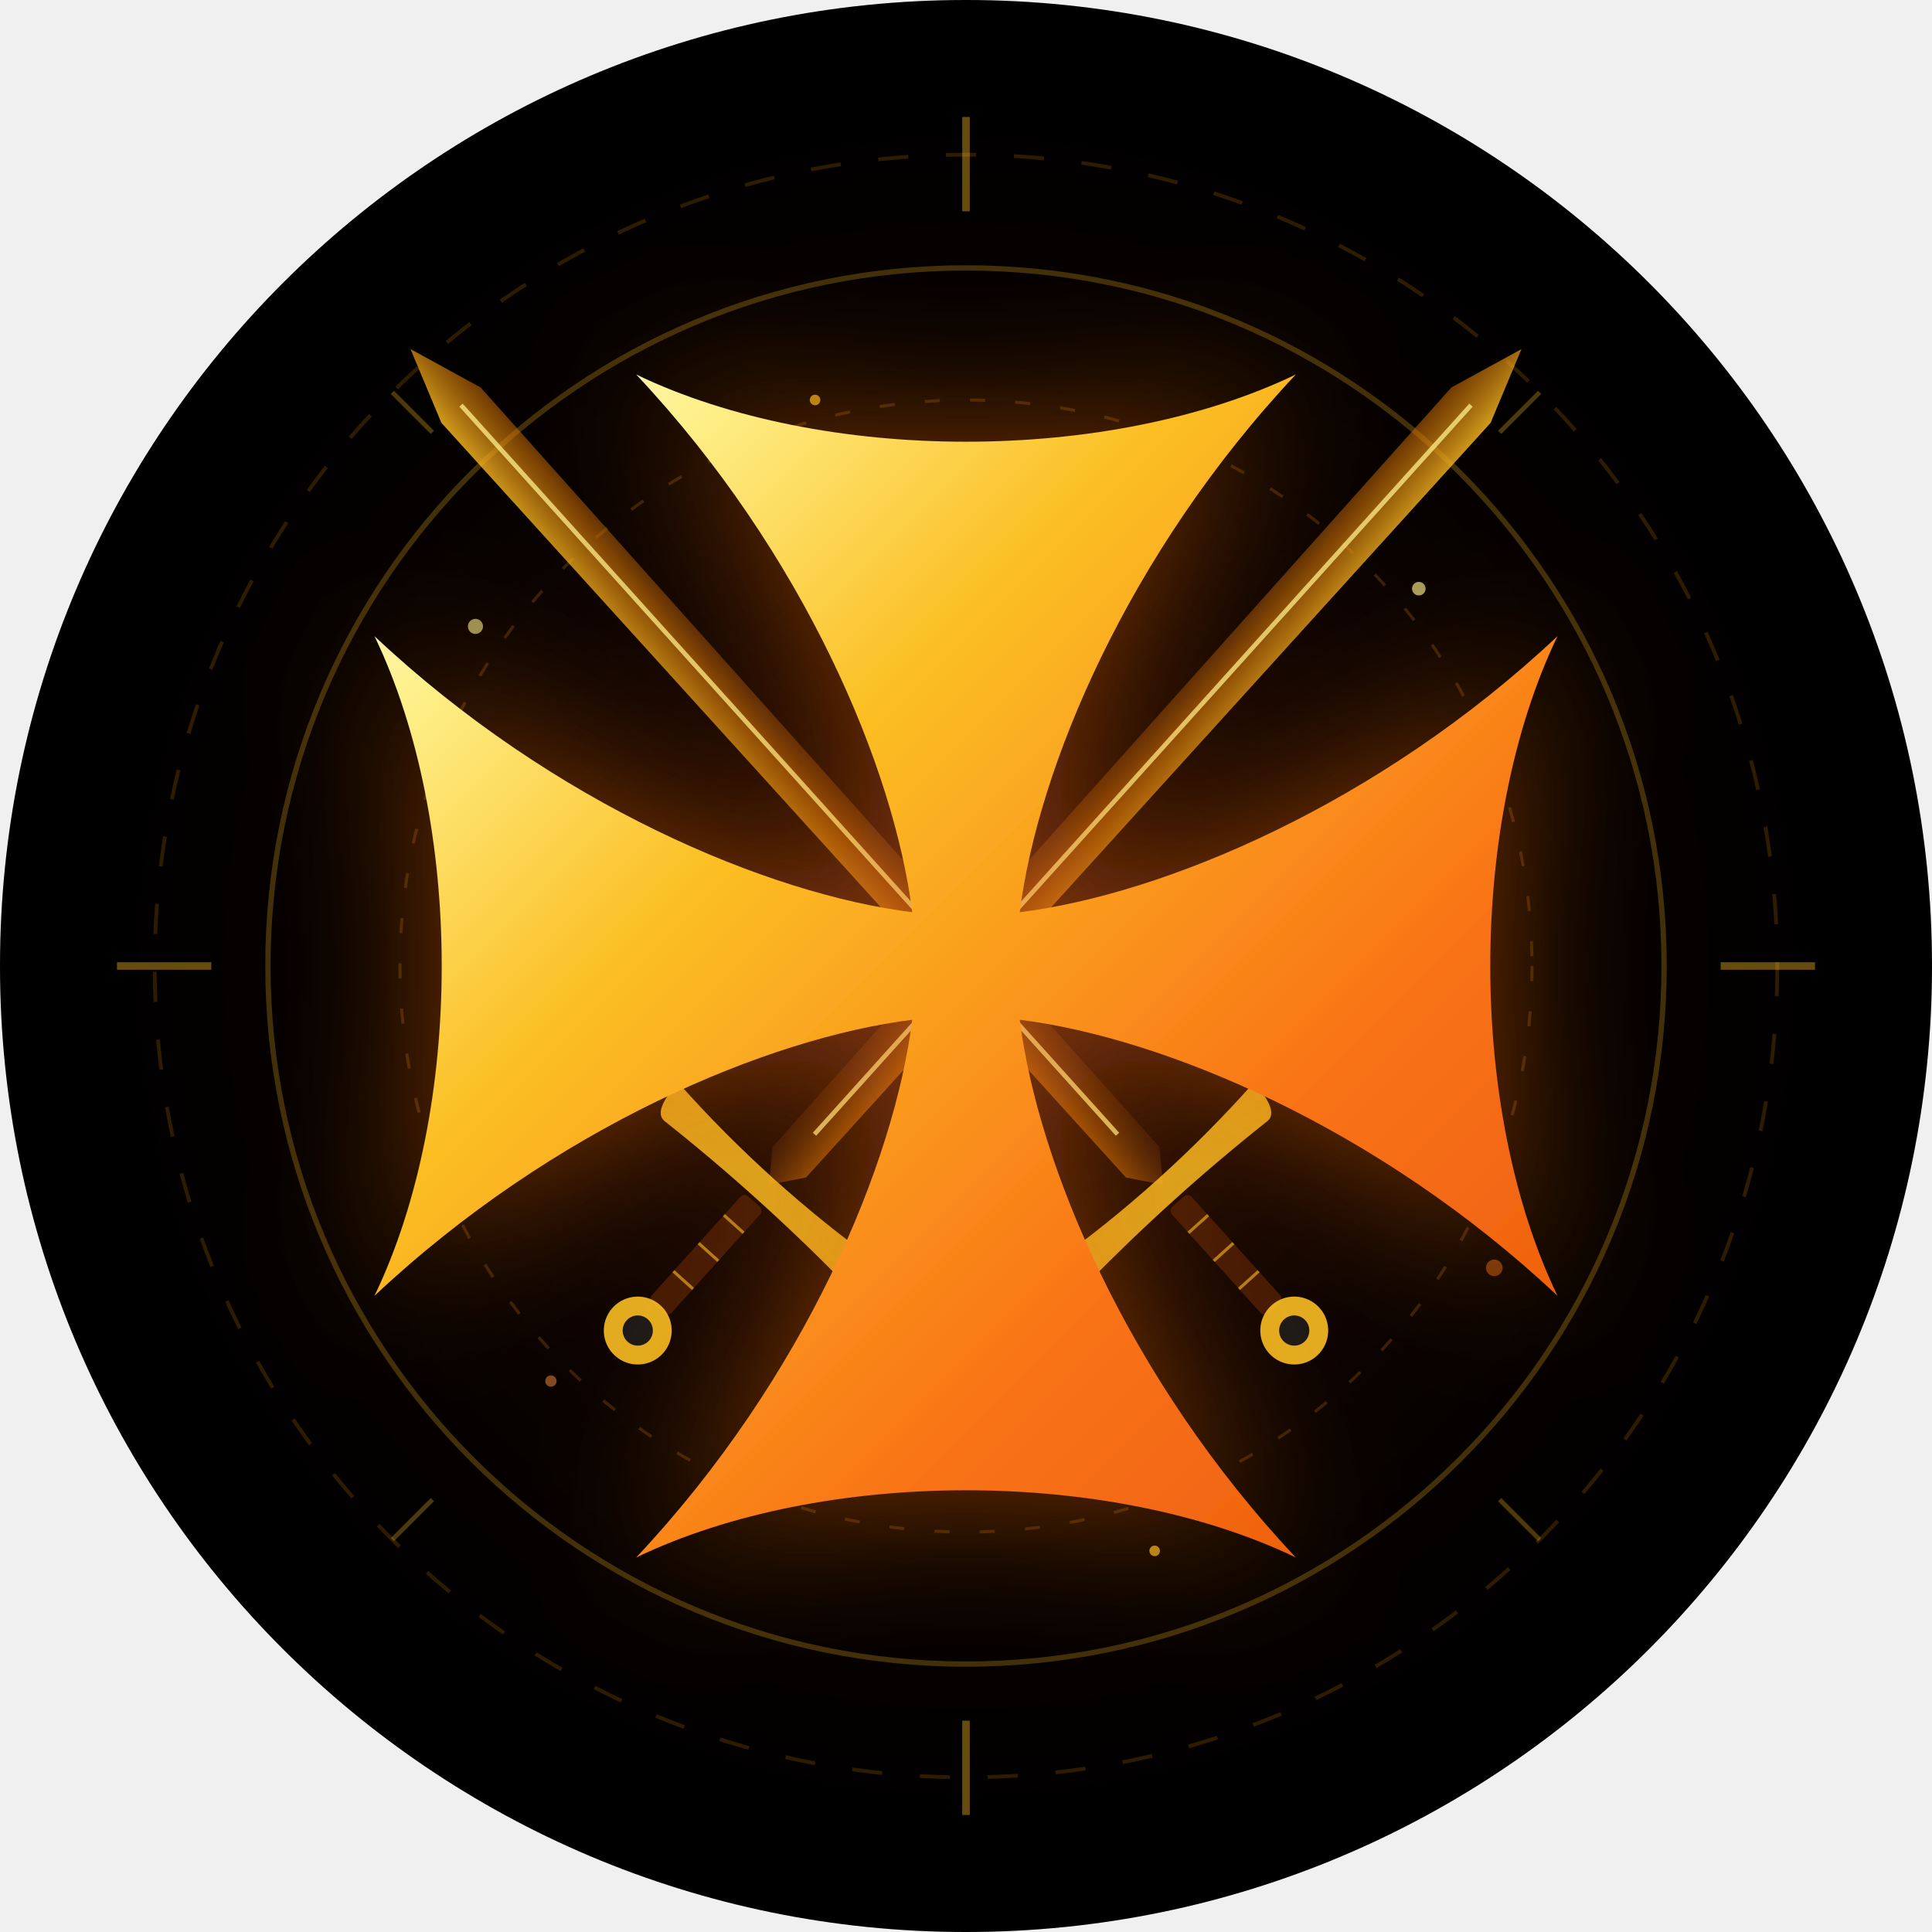
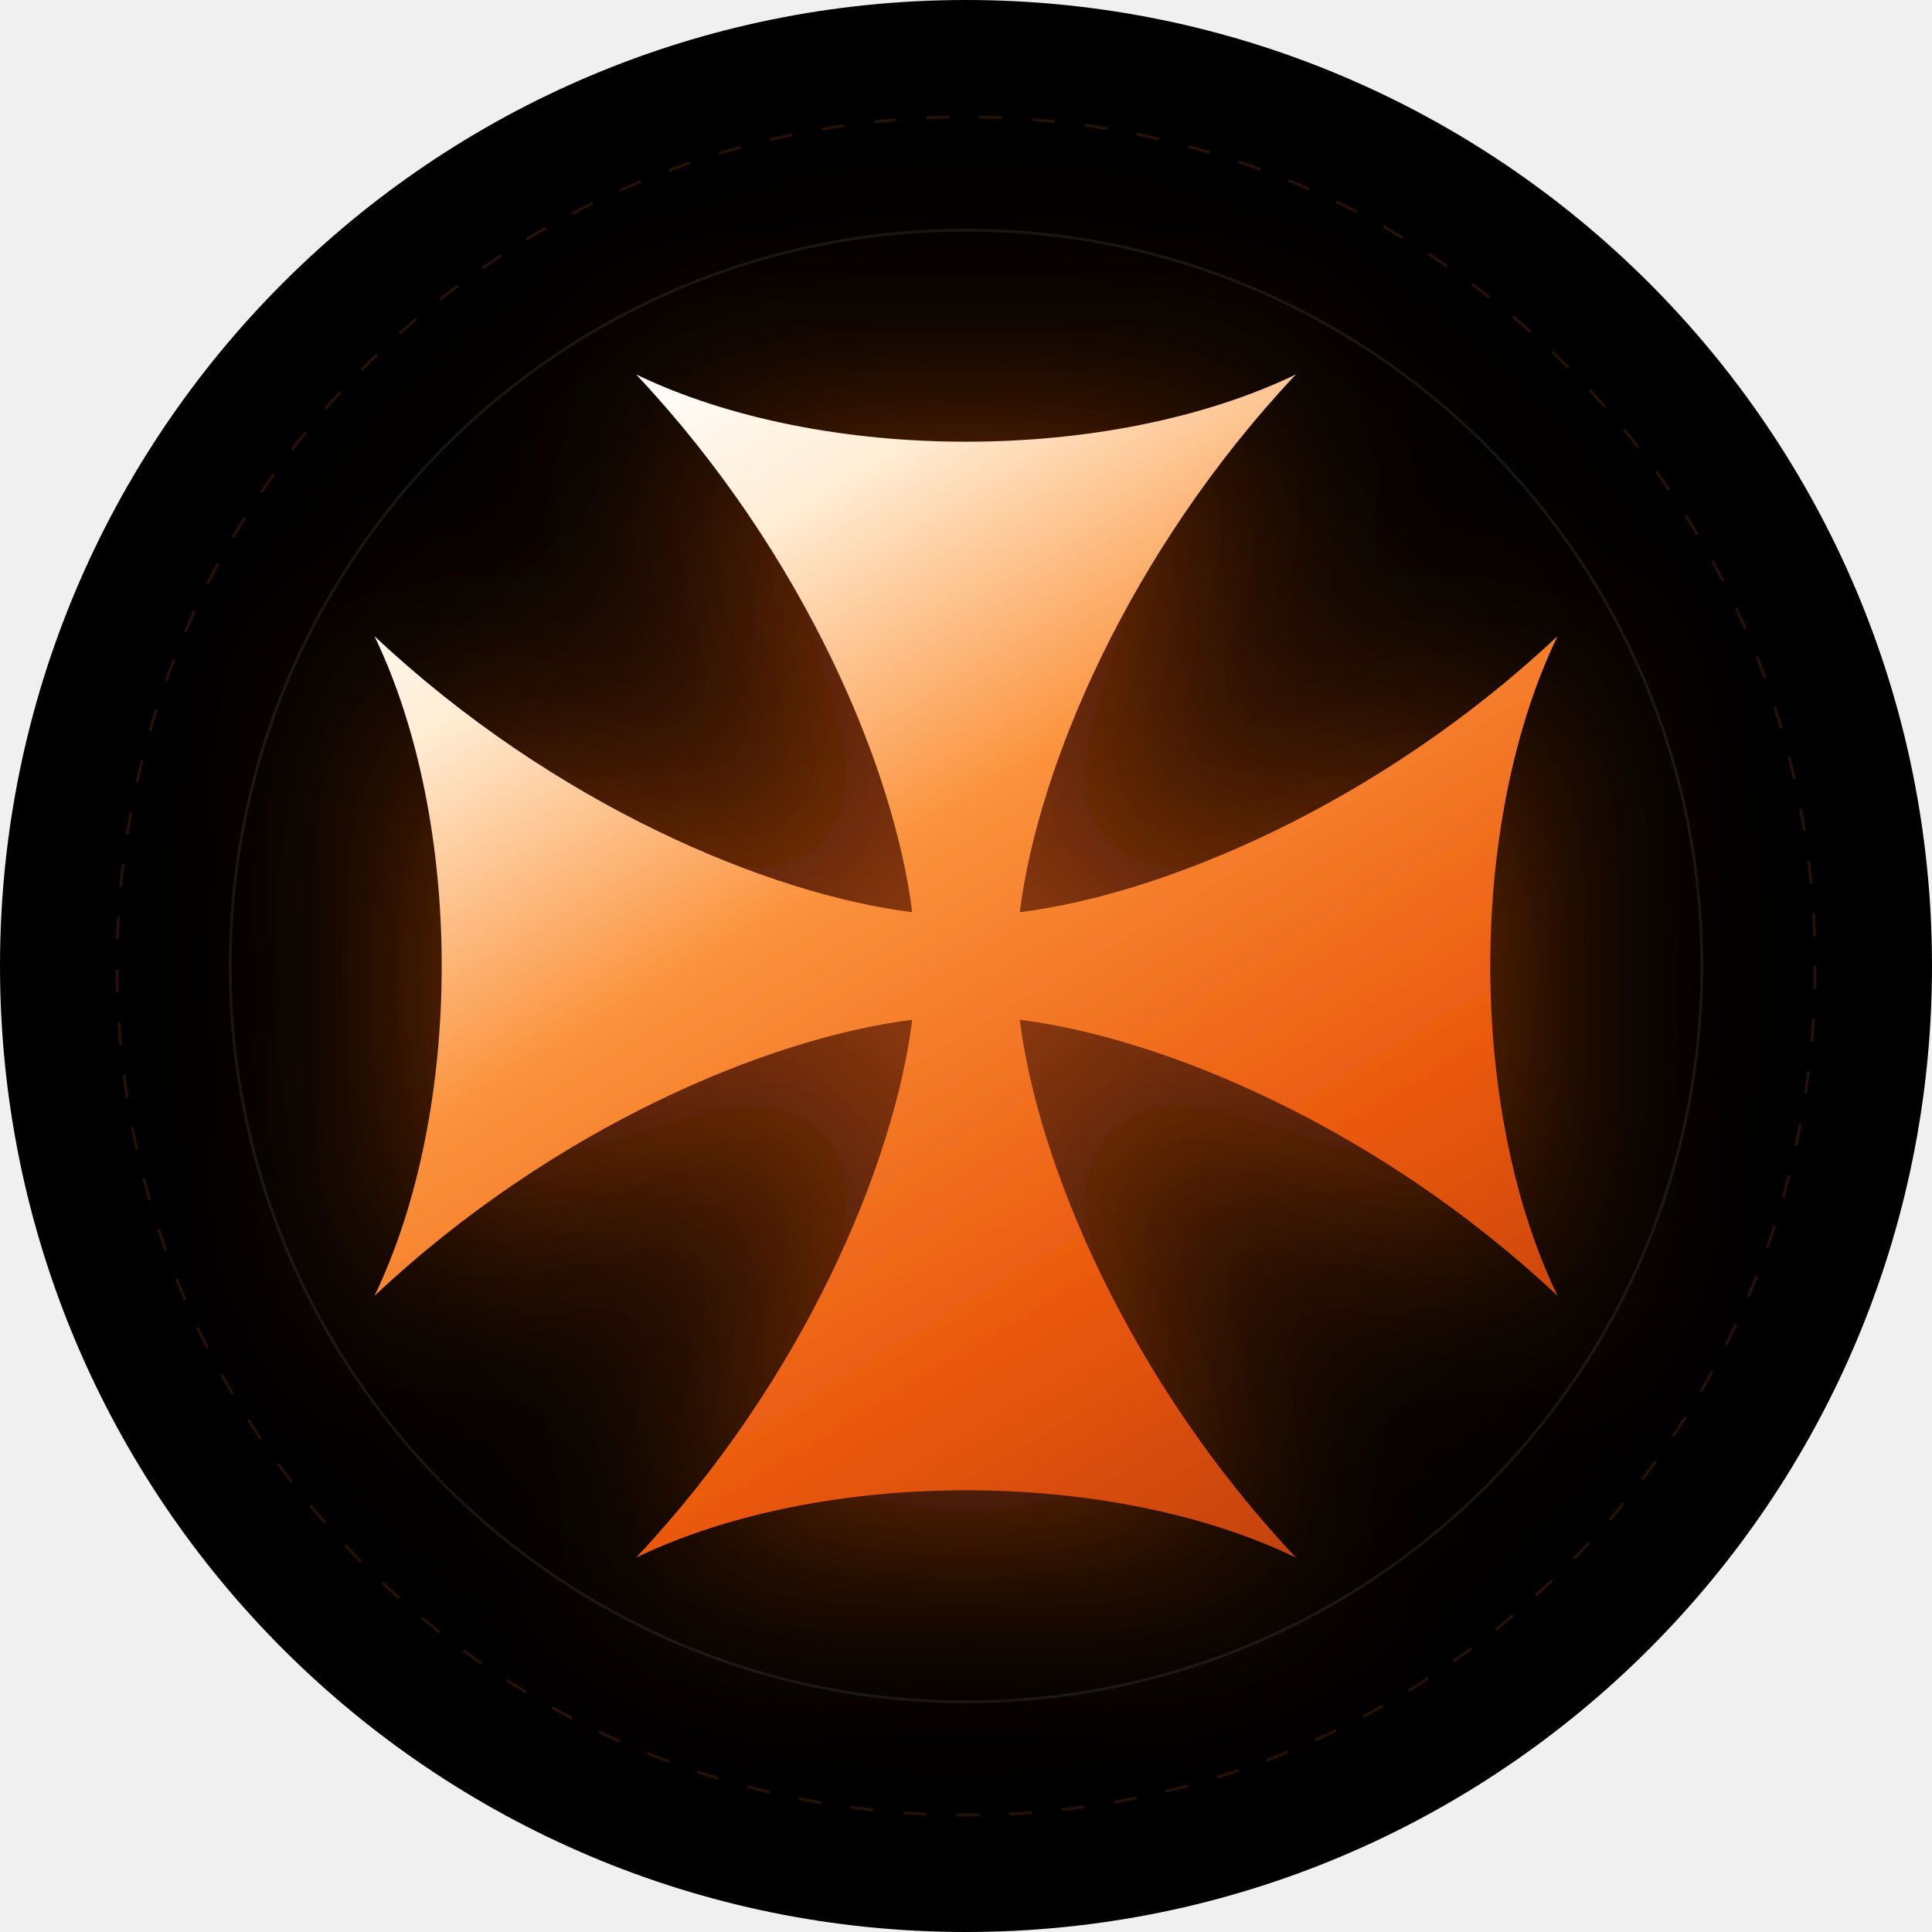
<svg xmlns="http://www.w3.org/2000/svg" viewBox="0 0 512 512" width="100%" height="100%">
  <defs>
-     <radialGradient id="avatarRelicBloom" cx="50%" cy="50%" r="55%">
-       <stop offset="0%" stop-color="#4a1804" stop-opacity="0.9" />
-       <stop offset="25%" stop-color="#2d0e02" stop-opacity="0.7" />
-       <stop offset="55%" stop-color="#140501" stop-opacity="0.45" />
-       <stop offset="80%" stop-color="#050100" stop-opacity="0.2" />
+     <radialGradient id="noctalyAvatarAura" cx="50%" cy="50%" r="50%">
+       <stop offset="0%" stop-color="#f97316" stop-opacity="0.38" />
+       <stop offset="35%" stop-color="#ea580c" stop-opacity="0.18" />
+       <stop offset="65%" stop-color="#7c2d12" stop-opacity="0.05" />
      <stop offset="100%" stop-color="#000000" stop-opacity="0" />
    </radialGradient>
-     <linearGradient id="avatarCrossGold" x1="0%" y1="0%" x2="100%" y2="100%">
-       <stop offset="0%" stop-color="#fffbeb" />
-       <stop offset="15%" stop-color="#fef08a" />
-       <stop offset="35%" stop-color="#fbbf24" />
-       <stop offset="70%" stop-color="#f97316" />
-       <stop offset="100%" stop-color="#ea580c" />
+     <linearGradient id="noctalyCrossGradient" x1="20%" y1="0%" x2="80%" y2="100%">
+       <stop offset="0%" stop-color="#ffffff" />
+       <stop offset="15%" stop-color="#ffedd5" />
+       <stop offset="40%" stop-color="#fb923c" />
+       <stop offset="75%" stop-color="#ea580c" />
+       <stop offset="100%" stop-color="#c2410c" />
    </linearGradient>
-     <linearGradient id="avatarSwordBlade" x1="0%" y1="0%" x2="100%" y2="100%">
-       <stop offset="0%" stop-color="#fbbf24" stop-opacity="0.85" />
-       <stop offset="50%" stop-color="#d97706" stop-opacity="0.55" />
-       <stop offset="100%" stop-color="#78350f" stop-opacity="0.2" />
-     </linearGradient>
-     <g id="avatarTemplarCross">
+     <g id="templarCrossSingle">
      <path d="M -15 -15                 C -20 -55 -45 -115 -92 -165                 C -40 -140 40 -140 92 -165                 C 45 -115 20 -55 15 -15                 C 55 -20 115 -45 165 -92                 C 140 -40 140 40 165 92                 C 115 45 55 20 15 15                 C 20 55 45 115 92 165                 C 40 140 -40 140 -92 165                 C -45 115 -20 55 -15 15                 C -55 20 -115 45 -165 92                 C -140 40 -140 -40 -165 -92                 C -115 -45 -55 -20 -15 -15 Z" />
-     </g>
-     <g id="avatarSword">
-       <path d="M 0 -220 L 7 -200 L 6 70 L 0 78 L -6 70 L -7 -200 Z" fill="url(#avatarSwordBlade)" />
-       <line x1="0" y1="-200" x2="0" y2="60" stroke="#fef08a" stroke-width="1.2" stroke-opacity="0.75" />
-       <path d="M -36 74 Q 0 78 36 74 Q 36 84 32 84 Q 0 82 -32 84 Z" fill="#fbbf24" fill-opacity="0.85" />
-       <rect x="-3.5" y="84" width="7" height="38" rx="1.5" fill="#451a03" />
-       <line x1="-3.5" y1="92" x2="3.5" y2="92" stroke="#fbbf24" stroke-width="0.8" stroke-opacity="0.6" />
-       <line x1="-3.5" y1="102" x2="3.5" y2="102" stroke="#fbbf24" stroke-width="0.8" stroke-opacity="0.6" />
-       <line x1="-3.5" y1="112" x2="3.5" y2="112" stroke="#fbbf24" stroke-width="0.8" stroke-opacity="0.6" />
-       <circle cx="0" cy="130" r="9" fill="#fbbf24" fill-opacity="0.9" />
-       <circle cx="0" cy="130" r="4" fill="#1c1917" />
    </g>
  </defs>
  <rect width="512" height="512" rx="256" fill="#000000" />
-   <rect width="512" height="512" rx="256" fill="url(#avatarRelicBloom)" />
-   <g transform="translate(256, 256)">
-     <circle cx="0" cy="0" r="215" fill="none" stroke="#f59e0b" stroke-width="1" stroke-opacity="0.18" stroke-dasharray="8 10" />
-     <circle cx="0" cy="0" r="185" fill="none" stroke="#fbbf24" stroke-width="1.4" stroke-opacity="0.25" />
-     <circle cx="0" cy="0" r="150" fill="none" stroke="#f59e0b" stroke-width="0.8" stroke-opacity="0.2" stroke-dasharray="4 8" />
-     <line x1="0" y1="-225" x2="0" y2="-200" stroke="#fbbf24" stroke-width="2" stroke-opacity="0.4" />
-     <line x1="0" y1="200" x2="0" y2="225" stroke="#fbbf24" stroke-width="2" stroke-opacity="0.4" />
-     <line x1="-225" y1="0" x2="-200" y2="0" stroke="#fbbf24" stroke-width="2" stroke-opacity="0.4" />
-     <line x1="200" y1="0" x2="225" y2="0" stroke="#fbbf24" stroke-width="2" stroke-opacity="0.4" />
-     <g transform="rotate(45)" stroke="#fbbf24" stroke-opacity="0.3" stroke-width="1.2">
-       <line x1="0" y1="-215" x2="0" y2="-200" />
-       <line x1="0" y1="200" x2="0" y2="215" />
-       <line x1="-215" y1="0" x2="-200" y2="0" />
-       <line x1="200" y1="0" x2="215" y2="0" />
-     </g>
-     <g transform="rotate(-42)">
-       <use href="#avatarSword" />
-     </g>
-     <g transform="rotate(42) scale(-1, 1)">
-       <use href="#avatarSword" />
-     </g>
-     <circle cx="-130" cy="-90" r="2" fill="#fef08a" opacity="0.6" />
-     <circle cx="-110" cy="110" r="1.5" fill="#fb923c" opacity="0.5" />
-     <circle cx="120" cy="-100" r="1.8" fill="#fef08a" opacity="0.65" />
-     <circle cx="140" cy="80" r="2.2" fill="#f97316" opacity="0.45" />
-     <circle cx="-40" cy="-150" r="1.4" fill="#fbbf24" opacity="0.7" />
-     <circle cx="50" cy="155" r="1.4" fill="#fbbf24" opacity="0.7" />
-     <g fill="url(#avatarCrossGold)" filter="drop-shadow(0 0 20px rgba(249, 115, 22, 0.45))">
-       <g transform="scale(0.95)">
-         <use href="#avatarTemplarCross" />
-       </g>
-     </g>
+   <rect width="512" height="512" rx="256" fill="url(#noctalyAvatarAura)" />
+   <circle cx="256" cy="256" r="195" fill="none" stroke="#ffffff" stroke-width="0.75" stroke-opacity="0.08" />
+   <circle cx="256" cy="256" r="225" fill="none" stroke="#f97316" stroke-width="0.75" stroke-opacity="0.15" stroke-dasharray="6 8" />
+   <g transform="translate(256, 256) scale(0.95)" fill="url(#noctalyCrossGradient)" filter="drop-shadow(0 6px 30px rgba(234, 88, 12, 0.5))">
+     <use href="#templarCrossSingle" />
  </g>
</svg>
